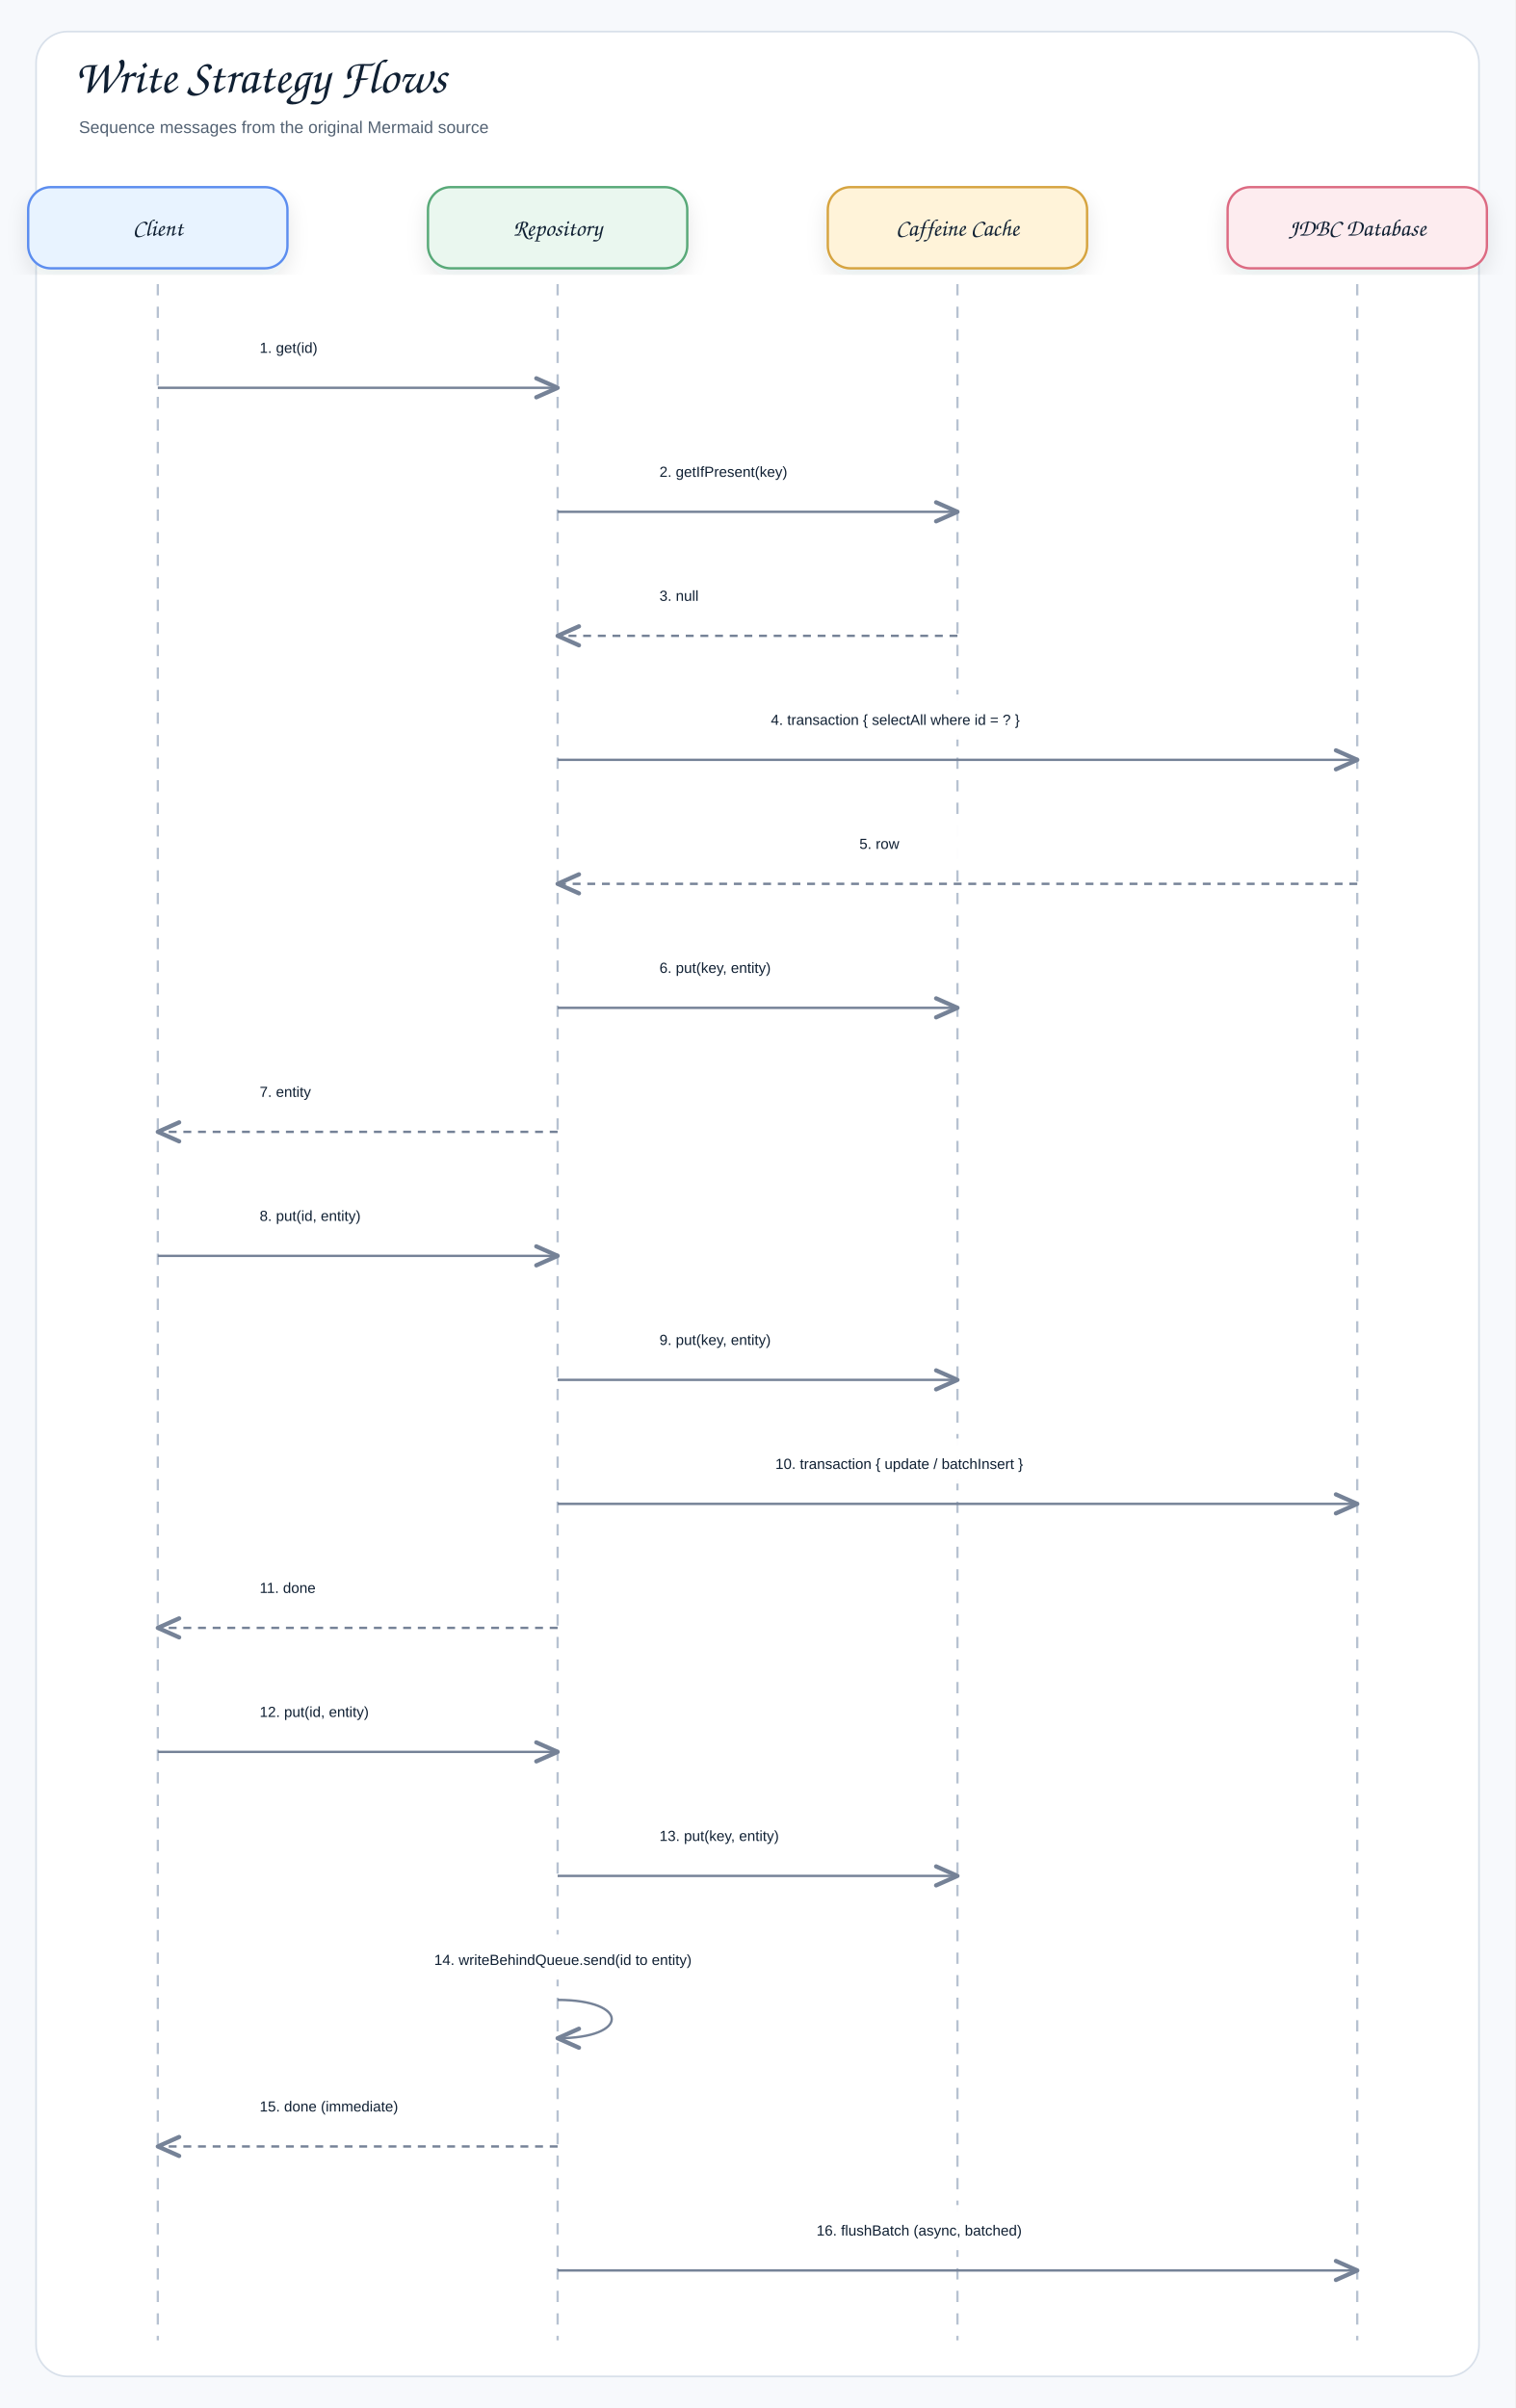
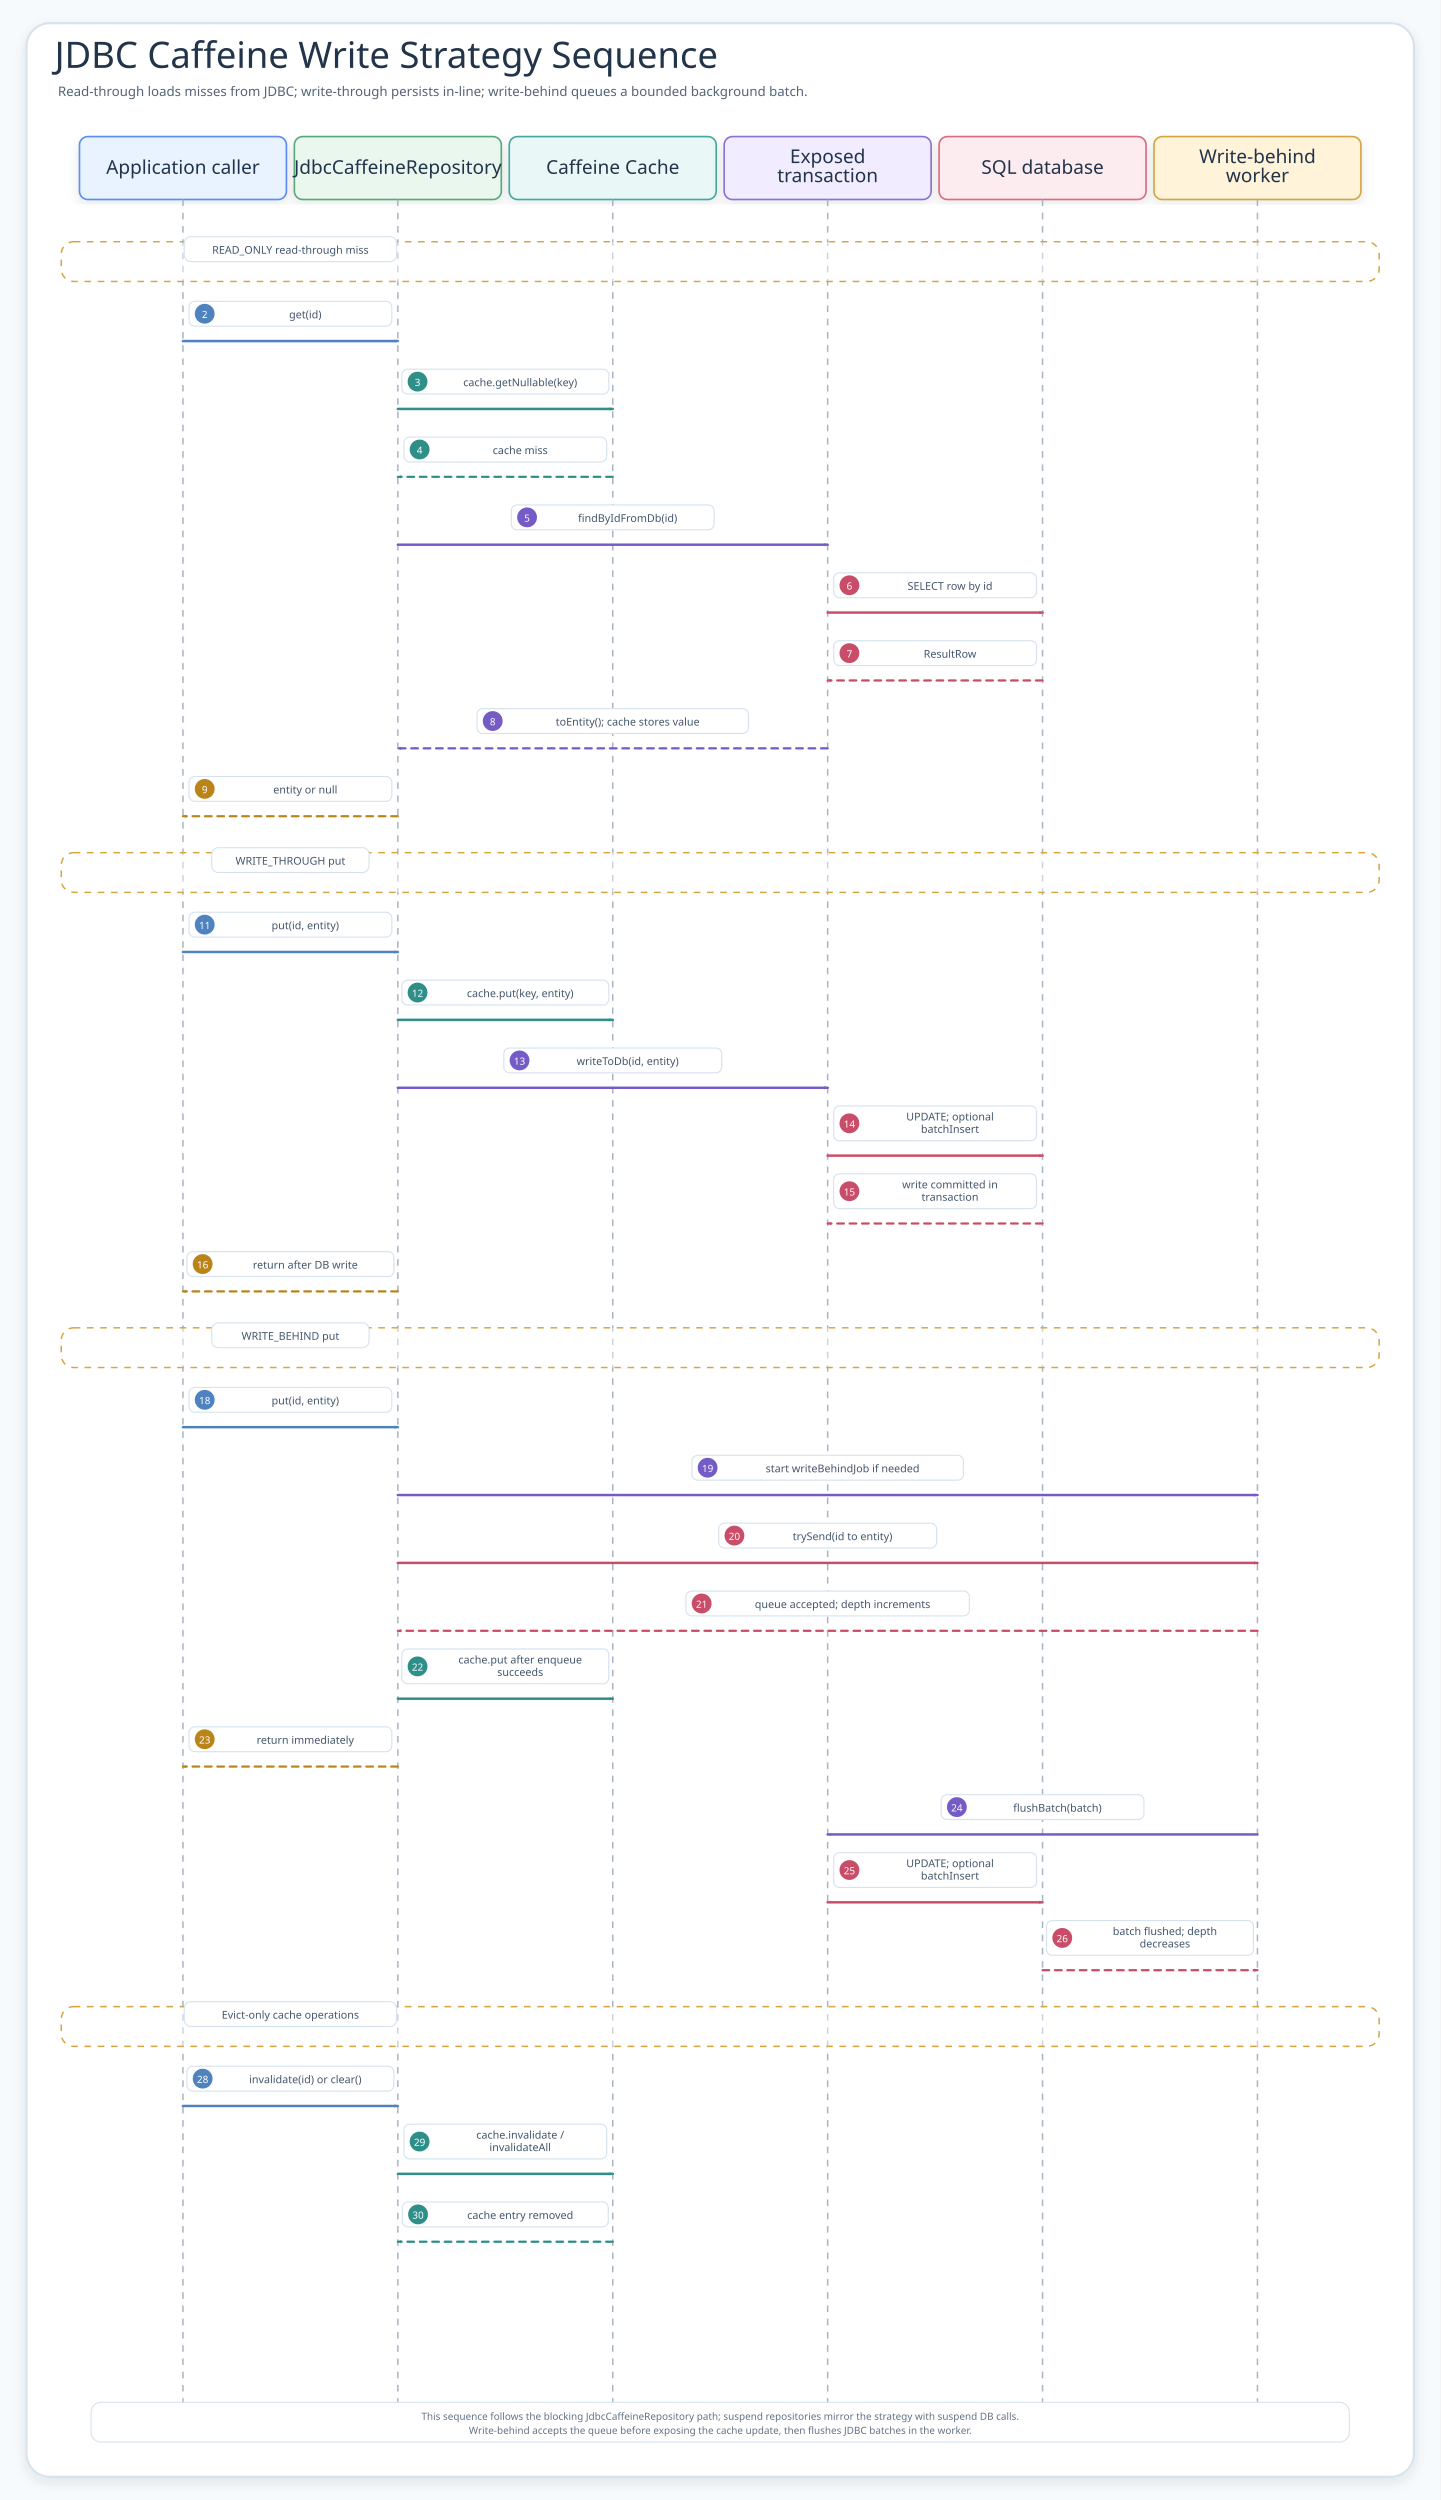
- <svg xmlns="http://www.w3.org/2000/svg" width="1344" height="2136" viewBox="0 0 1344 2136" role="img" aria-label="Write Strategy Flows">
+ <svg xmlns="http://www.w3.org/2000/svg" width="1740" height="3020" viewBox="0 0 1740 3020" role="img" aria-labelledby="title desc">
  <defs>
+     <marker id="seqArrow-call" markerWidth="5" markerHeight="5" refX="4.5" refY="2.5" orient="auto" markerUnits="userSpaceOnUse">
+       <path d="M 0.5 0.5 L 4.5 2.5 L 0.5 4.5 Z" fill="#4F83BF" />
+     </marker>
+     <marker id="seqArrow-scoped" markerWidth="5" markerHeight="5" refX="4.5" refY="2.5" orient="auto" markerUnits="userSpaceOnUse">
+       <path d="M 0.5 0.5 L 4.5 2.5 L 0.5 4.5 Z" fill="#755BC6" />
+     </marker>
+     <marker id="seqArrow-thread" markerWidth="5" markerHeight="5" refX="4.5" refY="2.5" orient="auto" markerUnits="userSpaceOnUse">
+       <path d="M 0.5 0.5 L 4.5 2.5 L 0.5 4.5 Z" fill="#2E8F89" />
+     </marker>
+     <marker id="seqArrow-restore" markerWidth="5" markerHeight="5" refX="4.5" refY="2.5" orient="auto" markerUnits="userSpaceOnUse">
+       <path d="M 0.5 0.5 L 4.5 2.5 L 0.5 4.5 Z" fill="#3E9868" />
+     </marker>
+     <marker id="seqArrow-fallback" markerWidth="5" markerHeight="5" refX="4.5" refY="2.5" orient="auto" markerUnits="userSpaceOnUse">
+       <path d="M 0.5 0.5 L 4.5 2.5 L 0.5 4.5 Z" fill="#B9851B" />
+     </marker>
+     <marker id="seqArrow-audit" markerWidth="5" markerHeight="5" refX="4.5" refY="2.5" orient="auto" markerUnits="userSpaceOnUse">
+       <path d="M 0.5 0.5 L 4.5 2.5 L 0.5 4.5 Z" fill="#C94D68" />
+     </marker>
+     <marker id="seqArrow-neutral" markerWidth="5" markerHeight="5" refX="4.5" refY="2.5" orient="auto" markerUnits="userSpaceOnUse">
+       <path d="M 0.5 0.5 L 4.5 2.5 L 0.5 4.5 Z" fill="#758297" />
+     </marker>
    <filter id="shadow" x="-8%" y="-8%" width="116%" height="116%">
-       <feDropShadow dx="0" dy="8" stdDeviation="9" flood-color="#1f2937" flood-opacity="0.10" />
+       <feDropShadow dx="0" dy="6" stdDeviation="7" flood-color="#203040" flood-opacity="0.10" />
    </filter>
-     <marker id="openArrow" markerWidth="12" markerHeight="10" refX="10" refY="5" orient="auto" markerUnits="strokeWidth">
-       <path d="M 1 1 L 10 5 L 1 9" fill="none" stroke="#758297" stroke-width="1.8" stroke-linecap="round" stroke-linejoin="round" />
-     </marker>
-     <marker id="inherit" markerWidth="14" markerHeight="12" refX="12" refY="6" orient="auto" markerUnits="strokeWidth">
-       <path d="M 0 1 L 12 6 L 0 11 Z" fill="#ffffff" stroke="#758297" stroke-width="1.8" />
-     </marker>
    <style>
-     .canvas{fill:#f7f9fc}.frame{fill:#fff;stroke:#d8e0ea;stroke-width:1.5}
-     .title{font-family:"Architects Daughter","Comic Sans MS","Comic Sans",cursive;font-size:43px;font-weight:400;fill:#102033}
-     .subtitle{font-family:"Comic Sans MS","Comic Sans","Comic Neue",Arial,sans-serif;font-size:15px;font-weight:400;fill:#536273}
-     .label{font-family:"Architects Daughter","Comic Sans MS","Comic Sans",cursive;font-size:25px;font-weight:400;fill:#102033}
-     .smallLabel{font-family:"Architects Daughter","Comic Sans MS","Comic Sans",cursive;font-size:21px;font-weight:400;fill:#102033}
-     .mono{font-family:"Comic Sans MS","Comic Sans","Comic Neue",Arial,sans-serif;font-size:12px;font-weight:400;fill:#102033}
-     .small{font-family:"Comic Sans MS","Comic Sans","Comic Neue",Arial,sans-serif;font-size:12px;font-weight:400;fill:#536273}
-     .strong{font-family:"Comic Sans MS","Comic Sans","Comic Neue",Arial,sans-serif;font-size:13px;font-weight:400;fill:#102033}
-     .card{stroke-width:2.1;filter:url(#shadow)}.compartment{stroke-width:1.5;fill:none}
-     .line{stroke:#758297;stroke-width:2.1;fill:none;marker-end:url(#openArrow)}
-     .plainLine{stroke:#758297;stroke-width:2.1;fill:none}
-     .dashed{stroke:#758297;stroke-width:2.1;stroke-dasharray:7 6;fill:none;marker-end:url(#openArrow)}
-     .inheritLine{stroke:#758297;stroke-width:2.2;fill:none;marker-end:url(#inherit)}
-     .implLine{stroke:#758297;stroke-width:2.2;stroke-dasharray:8 7;fill:none;marker-end:url(#inherit)}
-   </style>
+       .canvas{fill:#F7FAFC}.frame{fill:#FFFFFF;stroke:#D7E2EC;stroke-width:2.6;filter:url(#shadow)}
+       .title{font-family:"Architects Daughter";font-size:44px;fill:#22344A;font-weight:400}.subtitle{font-family:"Comic Mono";font-size:16px;fill:#536476;font-weight:400}
+       .card{filter:url(#shadow);stroke-width:2}.cardTitle{font-family:"Architects Daughter";font-size:23px;fill:#22344A;font-weight:400}
+       .detail{font-family:"Comic Mono";font-size:13px;fill:#42556B;font-weight:400}.small{font-family:"Comic Mono";font-size:12px;fill:#627184;font-weight:400}
+       .seq{fill:none;stroke-width:3;stroke-linecap:round}.seqReturn{fill:none;stroke-width:2.7;stroke-linecap:round;stroke-dasharray:8 7}
+       .lifeline{stroke:#A7B4C3;stroke-width:1.8;stroke-dasharray:8 8}.labelPill{fill:#FFFFFF;stroke:#D6E3EF;stroke-width:1.4}
+       .branchBox{fill:#FFFFFF;fill-opacity:.42;stroke:#D6A441;stroke-width:1.8;stroke-dasharray:8 8}.note{fill:#FFFFFF;stroke:#D6E3EF;stroke-width:1.4}
+     </style>
  </defs>
-   <rect class="canvas" width="1344" height="2136" />
-   <rect class="frame" x="32" y="28" width="1280" height="2080" rx="28" />
-   <text class="title" x="66" y="82">Write Strategy Flows</text>
-   <text class="subtitle" x="70" y="118">Sequence messages from the original Mermaid source</text>
-   <rect class="card" x="25" y="166" width="230" height="72" rx="20" fill="#E8F3FF" stroke="#5B8DEF" />
-   <text class="smallLabel" x="140" y="209" text-anchor="middle">Client</text>
-   <line class="lifeline" x1="140" y1="252" x2="140" y2="2076" stroke="#b7c2d1" stroke-width="2" stroke-dasharray="10 10" />
-   <rect class="card" x="379.667" y="166" width="230" height="72" rx="20" fill="#EAF7EF" stroke="#58A978" />
-   <text class="smallLabel" x="494.667" y="209" text-anchor="middle">Repository</text>
-   <line class="lifeline" x1="494.667" y1="252" x2="494.667" y2="2076" stroke="#b7c2d1" stroke-width="2" stroke-dasharray="10 10" />
-   <rect class="card" x="734.333" y="166" width="230" height="72" rx="20" fill="#FFF3D9" stroke="#D6A441" />
-   <text class="smallLabel" x="849.333" y="209" text-anchor="middle">Caffeine Cache</text>
-   <line class="lifeline" x1="849.333" y1="252" x2="849.333" y2="2076" stroke="#b7c2d1" stroke-width="2" stroke-dasharray="10 10" />
-   <rect class="card" x="1089" y="166" width="230" height="72" rx="20" fill="#FDECEF" stroke="#DC6B82" />
-   <text class="smallLabel" x="1204" y="209" text-anchor="middle">JDBC Database</text>
-   <line class="lifeline" x1="1204" y1="252" x2="1204" y2="2076" stroke="#b7c2d1" stroke-width="2" stroke-dasharray="10 10" />
-   <rect x="212.333" y="286" width="210" height="40" rx="12" fill="#ffffff" opacity="0.97" />
-   <text class="strong" x="230.333" y="313" text-anchor="start">1. get(id)</text>
-   <path class="line" d="M140 344 L494.667 344" />
-   <rect x="567" y="396" width="210" height="40" rx="12" fill="#ffffff" opacity="0.97" />
-   <text class="strong" x="585" y="423" text-anchor="start">2. getIfPresent(key)</text>
-   <path class="line" d="M494.667 454 L849.333 454" />
-   <rect x="567" y="506" width="210" height="40" rx="12" fill="#ffffff" opacity="0.97" />
-   <text class="strong" x="585" y="533" text-anchor="start">3. null</text>
-   <path class="dashed" d="M849.333 564 L494.667 564" />
-   <rect x="665.833" y="616" width="367" height="40" rx="12" fill="#ffffff" opacity="0.97" />
-   <text class="strong" x="683.833" y="643" text-anchor="start">4. transaction { selectAll where id = ? }</text>
-   <path class="line" d="M494.667 674 L1204 674" />
-   <rect x="744.333" y="726" width="210" height="40" rx="12" fill="#ffffff" opacity="0.97" />
-   <text class="strong" x="762.333" y="753" text-anchor="start">5. row</text>
-   <path class="dashed" d="M1204 784 L494.667 784" />
-   <rect x="567" y="836" width="210" height="40" rx="12" fill="#ffffff" opacity="0.97" />
-   <text class="strong" x="585" y="863" text-anchor="start">6. put(key, entity)</text>
-   <path class="line" d="M494.667 894 L849.333 894" />
-   <rect x="212.333" y="946" width="210" height="40" rx="12" fill="#ffffff" opacity="0.97" />
-   <text class="strong" x="230.333" y="973" text-anchor="start">7. entity</text>
-   <path class="dashed" d="M494.667 1004 L140 1004" />
-   <rect x="212.333" y="1056" width="210" height="40" rx="12" fill="#ffffff" opacity="0.97" />
-   <text class="strong" x="230.333" y="1083" text-anchor="start">8. put(id, entity)</text>
-   <path class="line" d="M140 1114 L494.667 1114" />
-   <rect x="567" y="1166" width="210" height="40" rx="12" fill="#ffffff" opacity="0.97" />
-   <text class="strong" x="585" y="1193" text-anchor="start">9. put(key, entity)</text>
-   <path class="line" d="M494.667 1224 L849.333 1224" />
-   <rect x="669.833" y="1276" width="359" height="40" rx="12" fill="#ffffff" opacity="0.97" />
-   <text class="strong" x="687.833" y="1303" text-anchor="start">10. transaction { update / batchInsert }</text>
-   <path class="line" d="M494.667 1334 L1204 1334" />
-   <rect x="212.333" y="1386" width="210" height="40" rx="12" fill="#ffffff" opacity="0.97" />
-   <text class="strong" x="230.333" y="1413" text-anchor="start">11. done</text>
-   <path class="dashed" d="M494.667 1444 L140 1444" />
-   <rect x="212.333" y="1496" width="210" height="40" rx="12" fill="#ffffff" opacity="0.97" />
-   <text class="strong" x="230.333" y="1523" text-anchor="start">12. put(id, entity)</text>
-   <path class="line" d="M140 1554 L494.667 1554" />
-   <rect x="567" y="1606" width="210" height="40" rx="12" fill="#ffffff" opacity="0.97" />
-   <text class="strong" x="585" y="1633" text-anchor="start">13. put(key, entity)</text>
-   <path class="line" d="M494.667 1664 L849.333 1664" />
-   <rect x="367.167" y="1716" width="351" height="40" rx="12" fill="#ffffff" opacity="0.97" />
-   <text class="strong" x="385.167" y="1743" text-anchor="start">14. writeBehindQueue.send(id to entity)</text>
-   <path class="line" d="M494.667 1774 C558.667 1774 558.667 1808 494.667 1808" />
-   <rect x="212.333" y="1846" width="210" height="40" rx="12" fill="#ffffff" opacity="0.97" />
-   <text class="strong" x="230.333" y="1873" text-anchor="start">15. done (immediate)</text>
-   <path class="dashed" d="M494.667 1904 L140 1904" />
-   <rect x="706.333" y="1956" width="286" height="40" rx="12" fill="#ffffff" opacity="0.97" />
-   <text class="strong" x="724.333" y="1983" text-anchor="start">16. flushBatch (async, batched)</text>
-   <path class="line" d="M494.667 2014 L1204 2014" />
+   <rect class="canvas" width="1740" height="3020" />
+   <rect class="frame" x="32" y="28" width="1676" height="2964" rx="28" />
+   <text class="title" x="66" y="82">JDBC Caffeine Write Strategy Sequence</text>
+   <text class="subtitle" x="70" y="116">Read-through loads misses from JDBC; write-through persists in-line; write-behind queues a bounded background batch.</text>
+   <g id="participant-caller">
+     <rect class="card" x="96" y="165" width="250" height="76" rx="10" fill="#E8F3FF" stroke="#5B8DEF" />
+     <text class="cardTitle" x="221" y="210" text-anchor="middle">Application caller</text>
+     <line class="lifeline" x1="221" y1="241" x2="221" y2="2926" />
+   </g>
+   <g id="participant-repo">
+     <rect class="card" x="355.6" y="165" width="250" height="76" rx="10" fill="#EAF7EF" stroke="#58A978" />
+     <text class="cardTitle" x="480.6" y="210" text-anchor="middle">JdbcCaffeineRepository</text>
+     <line class="lifeline" x1="480.6" y1="241" x2="480.6" y2="2926" />
+   </g>
+   <g id="participant-cache">
+     <rect class="card" x="615.2" y="165" width="250" height="76" rx="10" fill="#E9F7F6" stroke="#45A7A1" />
+     <text class="cardTitle" x="740.2" y="210" text-anchor="middle">Caffeine Cache</text>
+     <line class="lifeline" x1="740.2" y1="241" x2="740.2" y2="2926" />
+   </g>
+   <g id="participant-tx">
+     <rect class="card" x="874.8" y="165" width="250" height="76" rx="10" fill="#F1ECFF" stroke="#8A72D6" />
+     <text class="cardTitle" x="999.8" y="197" text-anchor="middle">Exposed</text>
+     <text class="cardTitle" x="999.8" y="220" text-anchor="middle">transaction</text>
+     <line class="lifeline" x1="999.8" y1="241" x2="999.8" y2="2926" />
+   </g>
+   <g id="participant-database">
+     <rect class="card" x="1134.4" y="165" width="250" height="76" rx="10" fill="#FDECEF" stroke="#DC6B82" />
+     <text class="cardTitle" x="1259.4" y="210" text-anchor="middle">SQL database</text>
+     <line class="lifeline" x1="1259.4" y1="241" x2="1259.4" y2="2926" />
+   </g>
+   <g id="participant-worker">
+     <rect class="card" x="1394" y="165" width="250" height="76" rx="10" fill="#FFF3D9" stroke="#D6A441" />
+     <text class="cardTitle" x="1519" y="197" text-anchor="middle">Write-behind</text>
+     <text class="cardTitle" x="1519" y="220" text-anchor="middle">worker</text>
+     <line class="lifeline" x1="1519" y1="241" x2="1519" y2="2926" />
+   </g>
+   <g>
+     <rect class="branchBox" x="74" y="292" width="1592" height="48" rx="15" />
+     <rect class="labelPill" x="222.55" y="286" width="256.5" height="30" rx="8" />
+     <text class="detail" x="350.8" y="302" text-anchor="middle" dominant-baseline="middle">READ_ONLY read-through miss</text>
+   </g>
+   <g id="m2">
+     <rect class="labelPill" x="228.3" y="364" width="245" height="30" rx="7" />
+     <circle cx="247.3" cy="379" r="12" fill="#4F83BF" />
+     <text class="detail" x="247.3" y="380" text-anchor="middle" dominant-baseline="middle" style="fill:#fff;font-size:12px">2</text>
+     <text class="detail" x="368.8" y="380" text-anchor="middle" dominant-baseline="middle">get(id)</text>
+     <path class="seq" d="M221 412 L480.6 412" stroke="#4F83BF" marker-end="url(#seqArrow-call)" />
+   </g>
+   <g id="m3">
+     <rect class="labelPill" x="485.4" y="446" width="250" height="30" rx="7" />
+     <circle cx="504.4" cy="461" r="12" fill="#2E8F89" />
+     <text class="detail" x="504.4" y="462" text-anchor="middle" dominant-baseline="middle" style="fill:#fff;font-size:12px">3</text>
+     <text class="detail" x="628.4" y="462" text-anchor="middle" dominant-baseline="middle">cache.getNullable(key)</text>
+     <path class="seq" d="M480.6 494 L740.2 494" stroke="#2E8F89" marker-end="url(#seqArrow-thread)" />
+   </g>
+   <g id="m4">
+     <rect class="labelPill" x="487.9" y="528" width="245" height="30" rx="7" />
+     <circle cx="506.9" cy="543" r="12" fill="#2E8F89" />
+     <text class="detail" x="506.9" y="544" text-anchor="middle" dominant-baseline="middle" style="fill:#fff;font-size:12px">4</text>
+     <text class="detail" x="628.4" y="544" text-anchor="middle" dominant-baseline="middle">cache miss</text>
+     <path class="seqReturn" d="M740.2 576 L480.6 576" stroke="#2E8F89" marker-end="url(#seqArrow-thread)" />
+   </g>
+   <g id="m5">
+     <rect class="labelPill" x="617.7" y="610" width="245" height="30" rx="7" />
+     <circle cx="636.7" cy="625" r="12" fill="#755BC6" />
+     <text class="detail" x="636.7" y="626" text-anchor="middle" dominant-baseline="middle" style="fill:#fff;font-size:12px">5</text>
+     <text class="detail" x="758.2" y="626" text-anchor="middle" dominant-baseline="middle">findByIdFromDb(id)</text>
+     <path class="seq" d="M480.6 658 L999.8 658" stroke="#755BC6" marker-end="url(#seqArrow-scoped)" />
+   </g>
+   <g id="m6">
+     <rect class="labelPill" x="1007.1" y="692" width="245" height="30" rx="7" />
+     <circle cx="1026.1" cy="707" r="12" fill="#C94D68" />
+     <text class="detail" x="1026.1" y="708" text-anchor="middle" dominant-baseline="middle" style="fill:#fff;font-size:12px">6</text>
+     <text class="detail" x="1147.6" y="708" text-anchor="middle" dominant-baseline="middle">SELECT row by id</text>
+     <path class="seq" d="M999.8 740 L1259.4 740" stroke="#C94D68" marker-end="url(#seqArrow-audit)" />
+   </g>
+   <g id="m7">
+     <rect class="labelPill" x="1007.1" y="774" width="245" height="30" rx="7" />
+     <circle cx="1026.1" cy="789" r="12" fill="#C94D68" />
+     <text class="detail" x="1026.1" y="790" text-anchor="middle" dominant-baseline="middle" style="fill:#fff;font-size:12px">7</text>
+     <text class="detail" x="1147.6" y="790" text-anchor="middle" dominant-baseline="middle">ResultRow</text>
+     <path class="seqReturn" d="M1259.4 822 L999.8 822" stroke="#C94D68" marker-end="url(#seqArrow-audit)" />
+   </g>
+   <g id="m8">
+     <rect class="labelPill" x="576.2" y="856" width="328" height="30" rx="7" />
+     <circle cx="595.2" cy="871" r="12" fill="#755BC6" />
+     <text class="detail" x="595.2" y="872" text-anchor="middle" dominant-baseline="middle" style="fill:#fff;font-size:12px">8</text>
+     <text class="detail" x="758.2" y="872" text-anchor="middle" dominant-baseline="middle">toEntity(); cache stores value</text>
+     <path class="seqReturn" d="M999.8 904 L480.6 904" stroke="#755BC6" marker-end="url(#seqArrow-scoped)" />
+   </g>
+   <g id="m9">
+     <rect class="labelPill" x="228.3" y="938" width="245" height="30" rx="7" />
+     <circle cx="247.3" cy="953" r="12" fill="#B9851B" />
+     <text class="detail" x="247.3" y="954" text-anchor="middle" dominant-baseline="middle" style="fill:#fff;font-size:12px">9</text>
+     <text class="detail" x="368.8" y="954" text-anchor="middle" dominant-baseline="middle">entity or null</text>
+     <path class="seqReturn" d="M480.6 986 L221 986" stroke="#B9851B" marker-end="url(#seqArrow-fallback)" />
+   </g>
+   <g>
+     <rect class="branchBox" x="74" y="1030" width="1592" height="48" rx="15" />
+     <rect class="labelPill" x="255.8" y="1024" width="190" height="30" rx="8" />
+     <text class="detail" x="350.8" y="1040" text-anchor="middle" dominant-baseline="middle">WRITE_THROUGH put</text>
+   </g>
+   <g id="m11">
+     <rect class="labelPill" x="228.3" y="1102" width="245" height="30" rx="7" />
+     <circle cx="247.3" cy="1117" r="12" fill="#4F83BF" />
+     <text class="detail" x="247.3" y="1118" text-anchor="middle" dominant-baseline="middle" style="fill:#fff;font-size:12px">11</text>
+     <text class="detail" x="368.8" y="1118" text-anchor="middle" dominant-baseline="middle">put(id, entity)</text>
+     <path class="seq" d="M221 1150 L480.6 1150" stroke="#4F83BF" marker-end="url(#seqArrow-call)" />
+   </g>
+   <g id="m12">
+     <rect class="labelPill" x="485.4" y="1184" width="250" height="30" rx="7" />
+     <circle cx="504.4" cy="1199" r="12" fill="#2E8F89" />
+     <text class="detail" x="504.4" y="1200" text-anchor="middle" dominant-baseline="middle" style="fill:#fff;font-size:12px">12</text>
+     <text class="detail" x="628.4" y="1200" text-anchor="middle" dominant-baseline="middle">cache.put(key, entity)</text>
+     <path class="seq" d="M480.6 1232 L740.2 1232" stroke="#2E8F89" marker-end="url(#seqArrow-thread)" />
+   </g>
+   <g id="m13">
+     <rect class="labelPill" x="608.6" y="1266" width="263.2" height="30" rx="7" />
+     <circle cx="627.6" cy="1281" r="12" fill="#755BC6" />
+     <text class="detail" x="627.6" y="1282" text-anchor="middle" dominant-baseline="middle" style="fill:#fff;font-size:12px">13</text>
+     <text class="detail" x="758.2" y="1282" text-anchor="middle" dominant-baseline="middle">writeToDb(id, entity)</text>
+     <path class="seq" d="M480.6 1314 L999.8 1314" stroke="#755BC6" marker-end="url(#seqArrow-scoped)" />
+   </g>
+   <g id="m14">
+     <rect class="labelPill" x="1007.1" y="1336" width="245" height="42" rx="7" />
+     <circle cx="1026.1" cy="1357" r="12" fill="#C94D68" />
+     <text class="detail" x="1026.1" y="1358" text-anchor="middle" dominant-baseline="middle" style="fill:#fff;font-size:12px">14</text>
+     <text class="detail" x="1147.6" y="1349" text-anchor="middle" dominant-baseline="middle">UPDATE; optional</text>
+     <text class="detail" x="1147.6" y="1364" text-anchor="middle" dominant-baseline="middle">batchInsert</text>
+     <path class="seq" d="M999.8 1396 L1259.4 1396" stroke="#C94D68" marker-end="url(#seqArrow-audit)" />
+   </g>
+   <g id="m15">
+     <rect class="labelPill" x="1007.1" y="1418" width="245" height="42" rx="7" />
+     <circle cx="1026.1" cy="1439" r="12" fill="#C94D68" />
+     <text class="detail" x="1026.1" y="1440" text-anchor="middle" dominant-baseline="middle" style="fill:#fff;font-size:12px">15</text>
+     <text class="detail" x="1147.6" y="1431" text-anchor="middle" dominant-baseline="middle">write committed in</text>
+     <text class="detail" x="1147.6" y="1446" text-anchor="middle" dominant-baseline="middle">transaction</text>
+     <path class="seqReturn" d="M1259.4 1478 L999.8 1478" stroke="#C94D68" marker-end="url(#seqArrow-audit)" />
+   </g>
+   <g id="m16">
+     <rect class="labelPill" x="225.8" y="1512" width="250" height="30" rx="7" />
+     <circle cx="244.8" cy="1527" r="12" fill="#B9851B" />
+     <text class="detail" x="244.8" y="1528" text-anchor="middle" dominant-baseline="middle" style="fill:#fff;font-size:12px">16</text>
+     <text class="detail" x="368.8" y="1528" text-anchor="middle" dominant-baseline="middle">return after DB write</text>
+     <path class="seqReturn" d="M480.6 1560 L221 1560" stroke="#B9851B" marker-end="url(#seqArrow-fallback)" />
+   </g>
+   <g>
+     <rect class="branchBox" x="74" y="1604" width="1592" height="48" rx="15" />
+     <rect class="labelPill" x="255.8" y="1598" width="190" height="30" rx="8" />
+     <text class="detail" x="350.8" y="1614" text-anchor="middle" dominant-baseline="middle">WRITE_BEHIND put</text>
+   </g>
+   <g id="m18">
+     <rect class="labelPill" x="228.3" y="1676" width="245" height="30" rx="7" />
+     <circle cx="247.3" cy="1691" r="12" fill="#4F83BF" />
+     <text class="detail" x="247.3" y="1692" text-anchor="middle" dominant-baseline="middle" style="fill:#fff;font-size:12px">18</text>
+     <text class="detail" x="368.8" y="1692" text-anchor="middle" dominant-baseline="middle">put(id, entity)</text>
+     <path class="seq" d="M221 1724 L480.6 1724" stroke="#4F83BF" marker-end="url(#seqArrow-call)" />
+   </g>
+   <g id="m19">
+     <rect class="labelPill" x="835.8" y="1758" width="328" height="30" rx="7" />
+     <circle cx="854.8" cy="1773" r="12" fill="#755BC6" />
+     <text class="detail" x="854.8" y="1774" text-anchor="middle" dominant-baseline="middle" style="fill:#fff;font-size:12px">19</text>
+     <text class="detail" x="1017.8" y="1774" text-anchor="middle" dominant-baseline="middle">start writeBehindJob if needed</text>
+     <path class="seq" d="M480.6 1806 L1519 1806" stroke="#755BC6" marker-end="url(#seqArrow-scoped)" />
+   </g>
+   <g id="m20">
+     <rect class="labelPill" x="868.2" y="1840" width="263.2" height="30" rx="7" />
+     <circle cx="887.2" cy="1855" r="12" fill="#C94D68" />
+     <text class="detail" x="887.2" y="1856" text-anchor="middle" dominant-baseline="middle" style="fill:#fff;font-size:12px">20</text>
+     <text class="detail" x="1017.8" y="1856" text-anchor="middle" dominant-baseline="middle">trySend(id to entity)</text>
+     <path class="seq" d="M480.6 1888 L1519 1888" stroke="#C94D68" marker-end="url(#seqArrow-audit)" />
+   </g>
+   <g id="m21">
+     <rect class="labelPill" x="828.6" y="1922" width="342.4" height="30" rx="7" />
+     <circle cx="847.6" cy="1937" r="12" fill="#C94D68" />
+     <text class="detail" x="847.6" y="1938" text-anchor="middle" dominant-baseline="middle" style="fill:#fff;font-size:12px">21</text>
+     <text class="detail" x="1017.8" y="1938" text-anchor="middle" dominant-baseline="middle">queue accepted; depth increments</text>
+     <path class="seqReturn" d="M1519 1970 L480.6 1970" stroke="#C94D68" marker-end="url(#seqArrow-audit)" />
+   </g>
+   <g id="m22">
+     <rect class="labelPill" x="485.4" y="1992" width="250" height="42" rx="7" />
+     <circle cx="504.4" cy="2013" r="12" fill="#2E8F89" />
+     <text class="detail" x="504.4" y="2014" text-anchor="middle" dominant-baseline="middle" style="fill:#fff;font-size:12px">22</text>
+     <text class="detail" x="628.4" y="2005" text-anchor="middle" dominant-baseline="middle">cache.put after enqueue</text>
+     <text class="detail" x="628.4" y="2020" text-anchor="middle" dominant-baseline="middle">succeeds</text>
+     <path class="seq" d="M480.6 2052 L740.2 2052" stroke="#2E8F89" marker-end="url(#seqArrow-thread)" />
+   </g>
+   <g id="m23">
+     <rect class="labelPill" x="228.3" y="2086" width="245" height="30" rx="7" />
+     <circle cx="247.3" cy="2101" r="12" fill="#B9851B" />
+     <text class="detail" x="247.3" y="2102" text-anchor="middle" dominant-baseline="middle" style="fill:#fff;font-size:12px">23</text>
+     <text class="detail" x="368.8" y="2102" text-anchor="middle" dominant-baseline="middle">return immediately</text>
+     <path class="seqReturn" d="M480.6 2134 L221 2134" stroke="#B9851B" marker-end="url(#seqArrow-fallback)" />
+   </g>
+   <g id="m24">
+     <rect class="labelPill" x="1136.9" y="2168" width="245" height="30" rx="7" />
+     <circle cx="1155.9" cy="2183" r="12" fill="#755BC6" />
+     <text class="detail" x="1155.9" y="2184" text-anchor="middle" dominant-baseline="middle" style="fill:#fff;font-size:12px">24</text>
+     <text class="detail" x="1277.4" y="2184" text-anchor="middle" dominant-baseline="middle">flushBatch(batch)</text>
+     <path class="seq" d="M1519 2216 L999.8 2216" stroke="#755BC6" marker-end="url(#seqArrow-scoped)" />
+   </g>
+   <g id="m25">
+     <rect class="labelPill" x="1007.1" y="2238" width="245" height="42" rx="7" />
+     <circle cx="1026.1" cy="2259" r="12" fill="#C94D68" />
+     <text class="detail" x="1026.1" y="2260" text-anchor="middle" dominant-baseline="middle" style="fill:#fff;font-size:12px">25</text>
+     <text class="detail" x="1147.6" y="2251" text-anchor="middle" dominant-baseline="middle">UPDATE; optional</text>
+     <text class="detail" x="1147.6" y="2266" text-anchor="middle" dominant-baseline="middle">batchInsert</text>
+     <path class="seq" d="M999.8 2298 L1259.4 2298" stroke="#C94D68" marker-end="url(#seqArrow-audit)" />
+   </g>
+   <g id="m26">
+     <rect class="labelPill" x="1264.2" y="2320" width="250" height="42" rx="7" />
+     <circle cx="1283.2" cy="2341" r="12" fill="#C94D68" />
+     <text class="detail" x="1283.2" y="2342" text-anchor="middle" dominant-baseline="middle" style="fill:#fff;font-size:12px">26</text>
+     <text class="detail" x="1407.2" y="2333" text-anchor="middle" dominant-baseline="middle">batch flushed; depth</text>
+     <text class="detail" x="1407.2" y="2348" text-anchor="middle" dominant-baseline="middle">decreases</text>
+     <path class="seqReturn" d="M1259.4 2380 L1519 2380" stroke="#C94D68" marker-end="url(#seqArrow-audit)" />
+   </g>
+   <g>
+     <rect class="branchBox" x="74" y="2424" width="1592" height="48" rx="15" />
+     <rect class="labelPill" x="222.55" y="2418" width="256.5" height="30" rx="8" />
+     <text class="detail" x="350.8" y="2434" text-anchor="middle" dominant-baseline="middle">Evict-only cache operations</text>
+   </g>
+   <g id="m28">
+     <rect class="labelPill" x="225.8" y="2496" width="250" height="30" rx="7" />
+     <circle cx="244.8" cy="2511" r="12" fill="#4F83BF" />
+     <text class="detail" x="244.8" y="2512" text-anchor="middle" dominant-baseline="middle" style="fill:#fff;font-size:12px">28</text>
+     <text class="detail" x="368.8" y="2512" text-anchor="middle" dominant-baseline="middle">invalidate(id) or clear()</text>
+     <path class="seq" d="M221 2544 L480.6 2544" stroke="#4F83BF" marker-end="url(#seqArrow-call)" />
+   </g>
+   <g id="m29">
+     <rect class="labelPill" x="487.9" y="2566" width="245" height="42" rx="7" />
+     <circle cx="506.9" cy="2587" r="12" fill="#2E8F89" />
+     <text class="detail" x="506.9" y="2588" text-anchor="middle" dominant-baseline="middle" style="fill:#fff;font-size:12px">29</text>
+     <text class="detail" x="628.4" y="2579" text-anchor="middle" dominant-baseline="middle">cache.invalidate /</text>
+     <text class="detail" x="628.4" y="2594" text-anchor="middle" dominant-baseline="middle">invalidateAll</text>
+     <path class="seq" d="M480.6 2626 L740.2 2626" stroke="#2E8F89" marker-end="url(#seqArrow-thread)" />
+   </g>
+   <g id="m30">
+     <rect class="labelPill" x="486" y="2660" width="248.8" height="30" rx="7" />
+     <circle cx="505" cy="2675" r="12" fill="#2E8F89" />
+     <text class="detail" x="505" y="2676" text-anchor="middle" dominant-baseline="middle" style="fill:#fff;font-size:12px">30</text>
+     <text class="detail" x="628.4" y="2676" text-anchor="middle" dominant-baseline="middle">cache entry removed</text>
+     <path class="seqReturn" d="M740.2 2708 L480.6 2708" stroke="#2E8F89" marker-end="url(#seqArrow-thread)" />
+   </g>
+   <g data-footer="reader-note">
+     <rect class="note" x="110" y="2902" width="1520" height="48" rx="12" />
+     <text class="small" x="870" y="2919" text-anchor="middle" dominant-baseline="middle">This sequence follows the blocking JdbcCaffeineRepository path; suspend repositories mirror the strategy with suspend DB calls.</text>
+     <text class="small" x="870" y="2936" text-anchor="middle" dominant-baseline="middle">Write-behind accepts the queue before exposing the cache update, then flushes JDBC batches in the worker.</text>
+   </g>
</svg>
